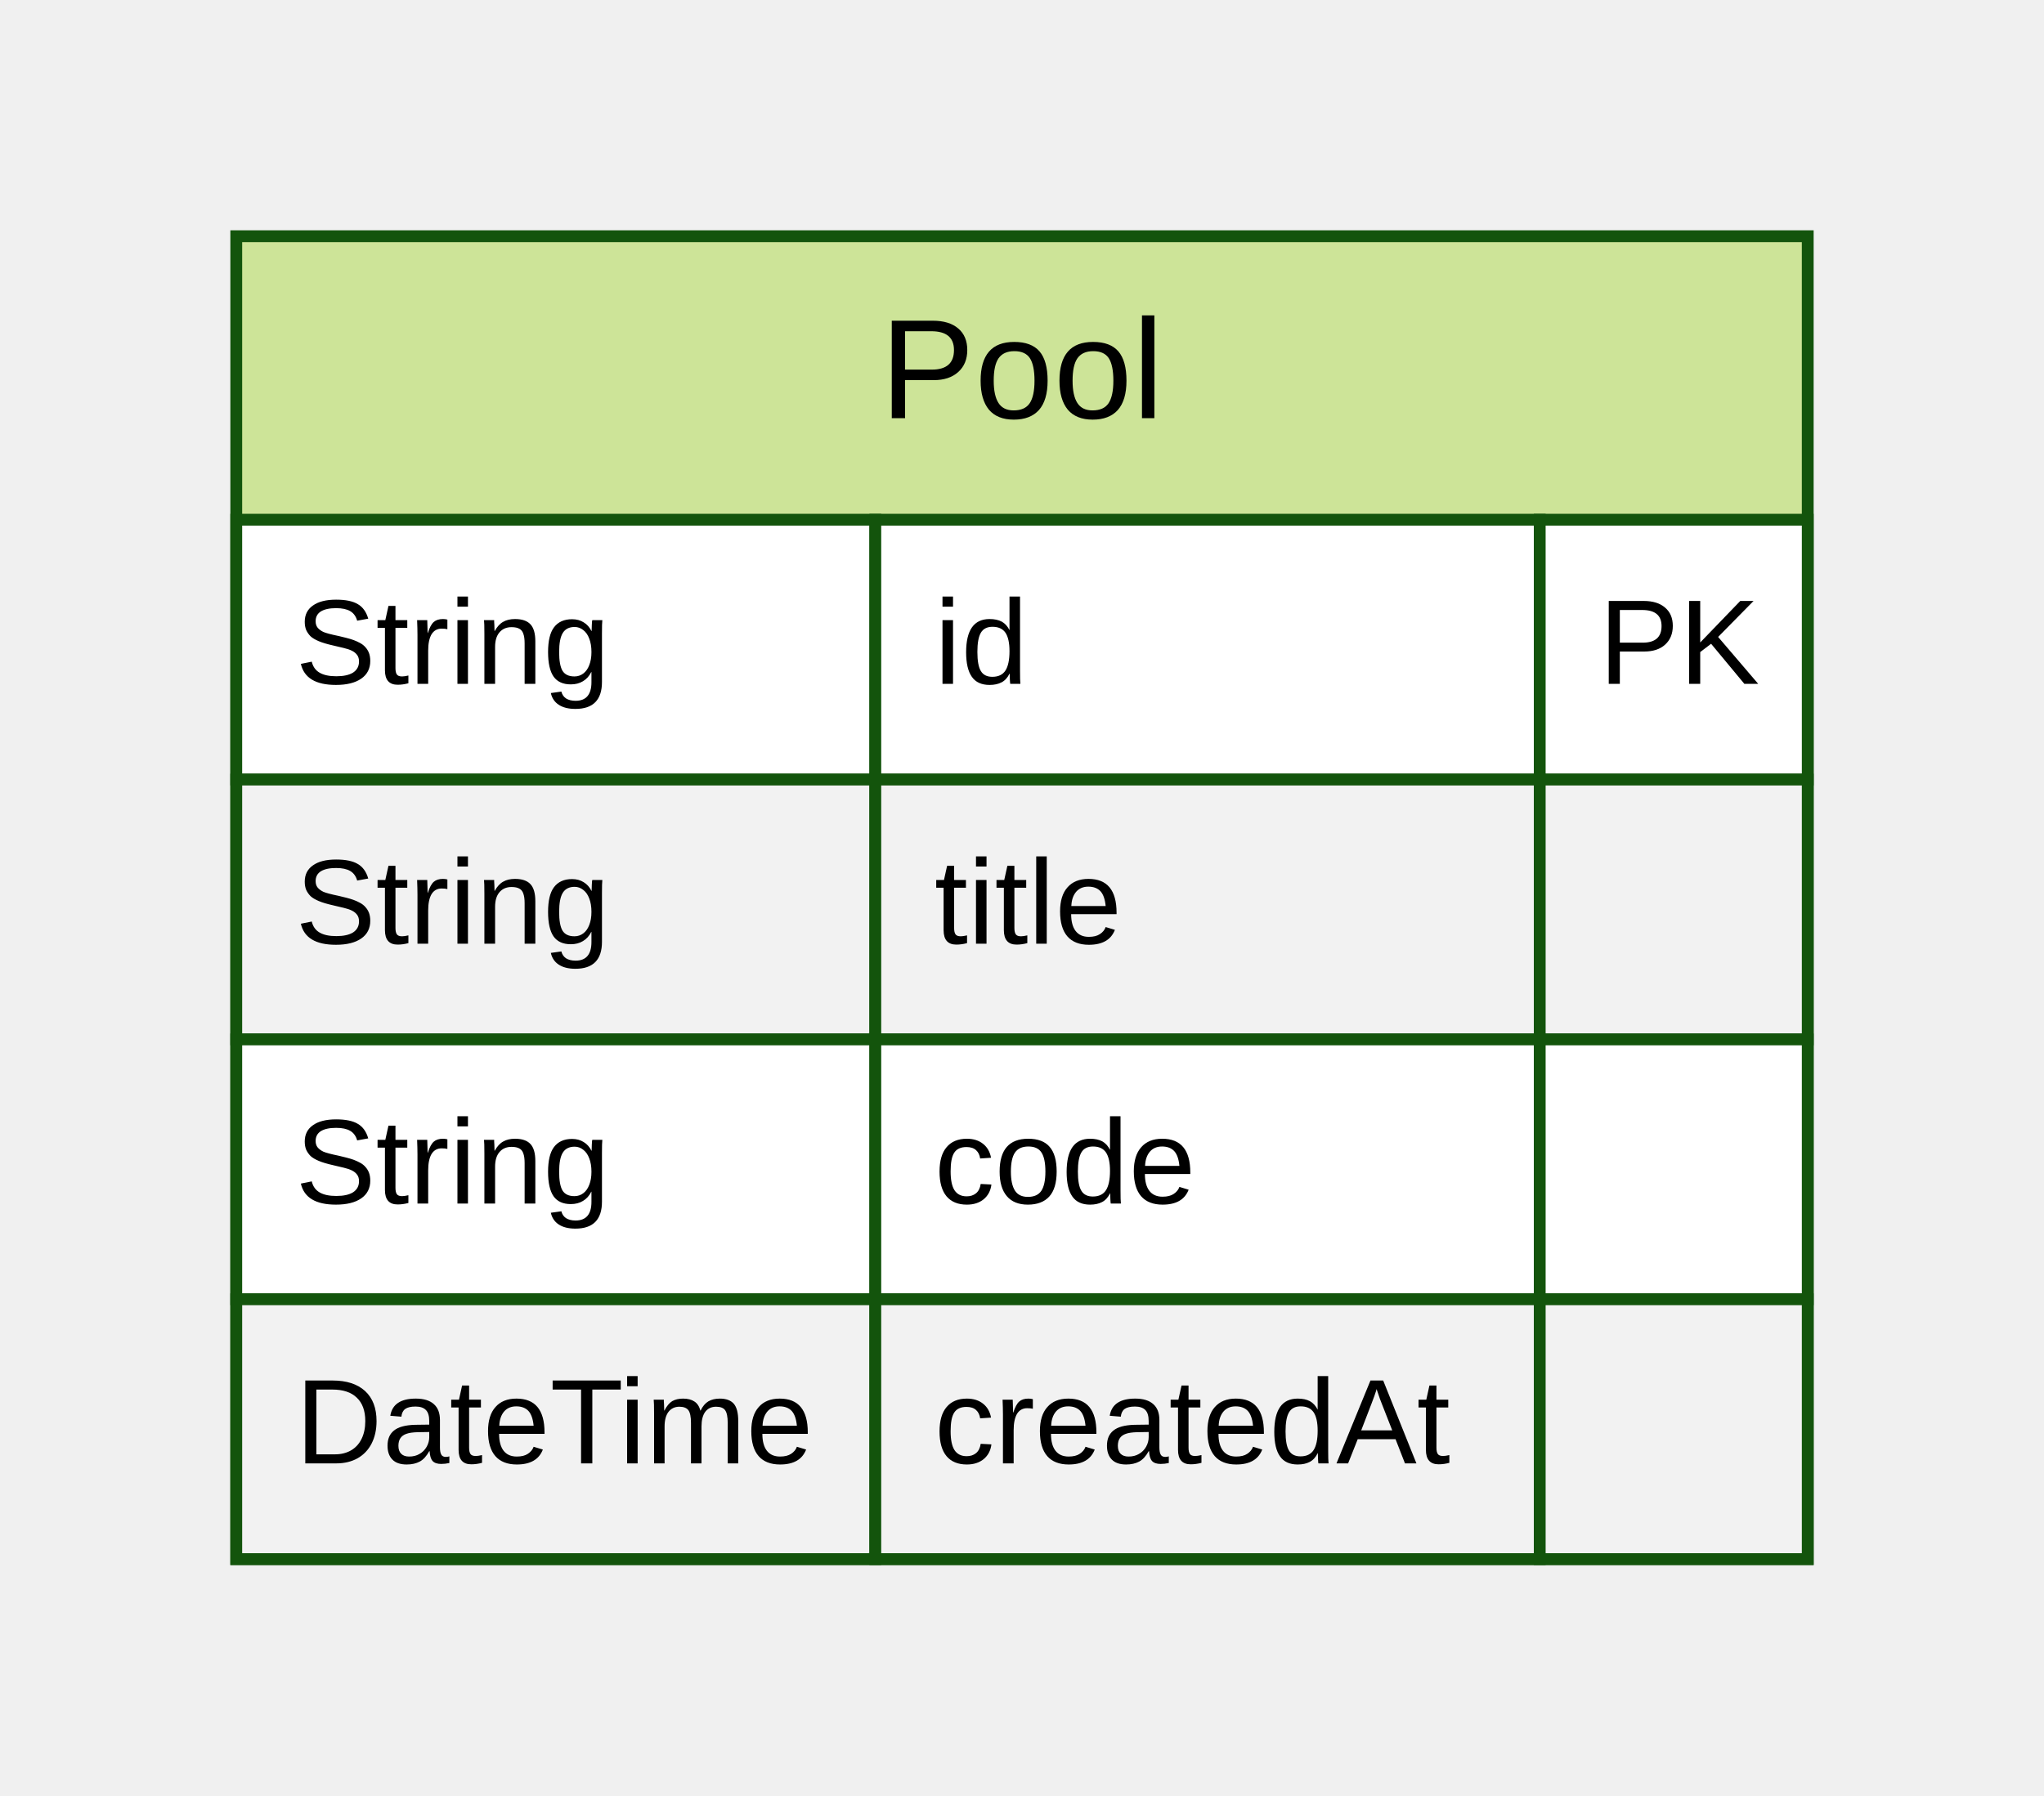
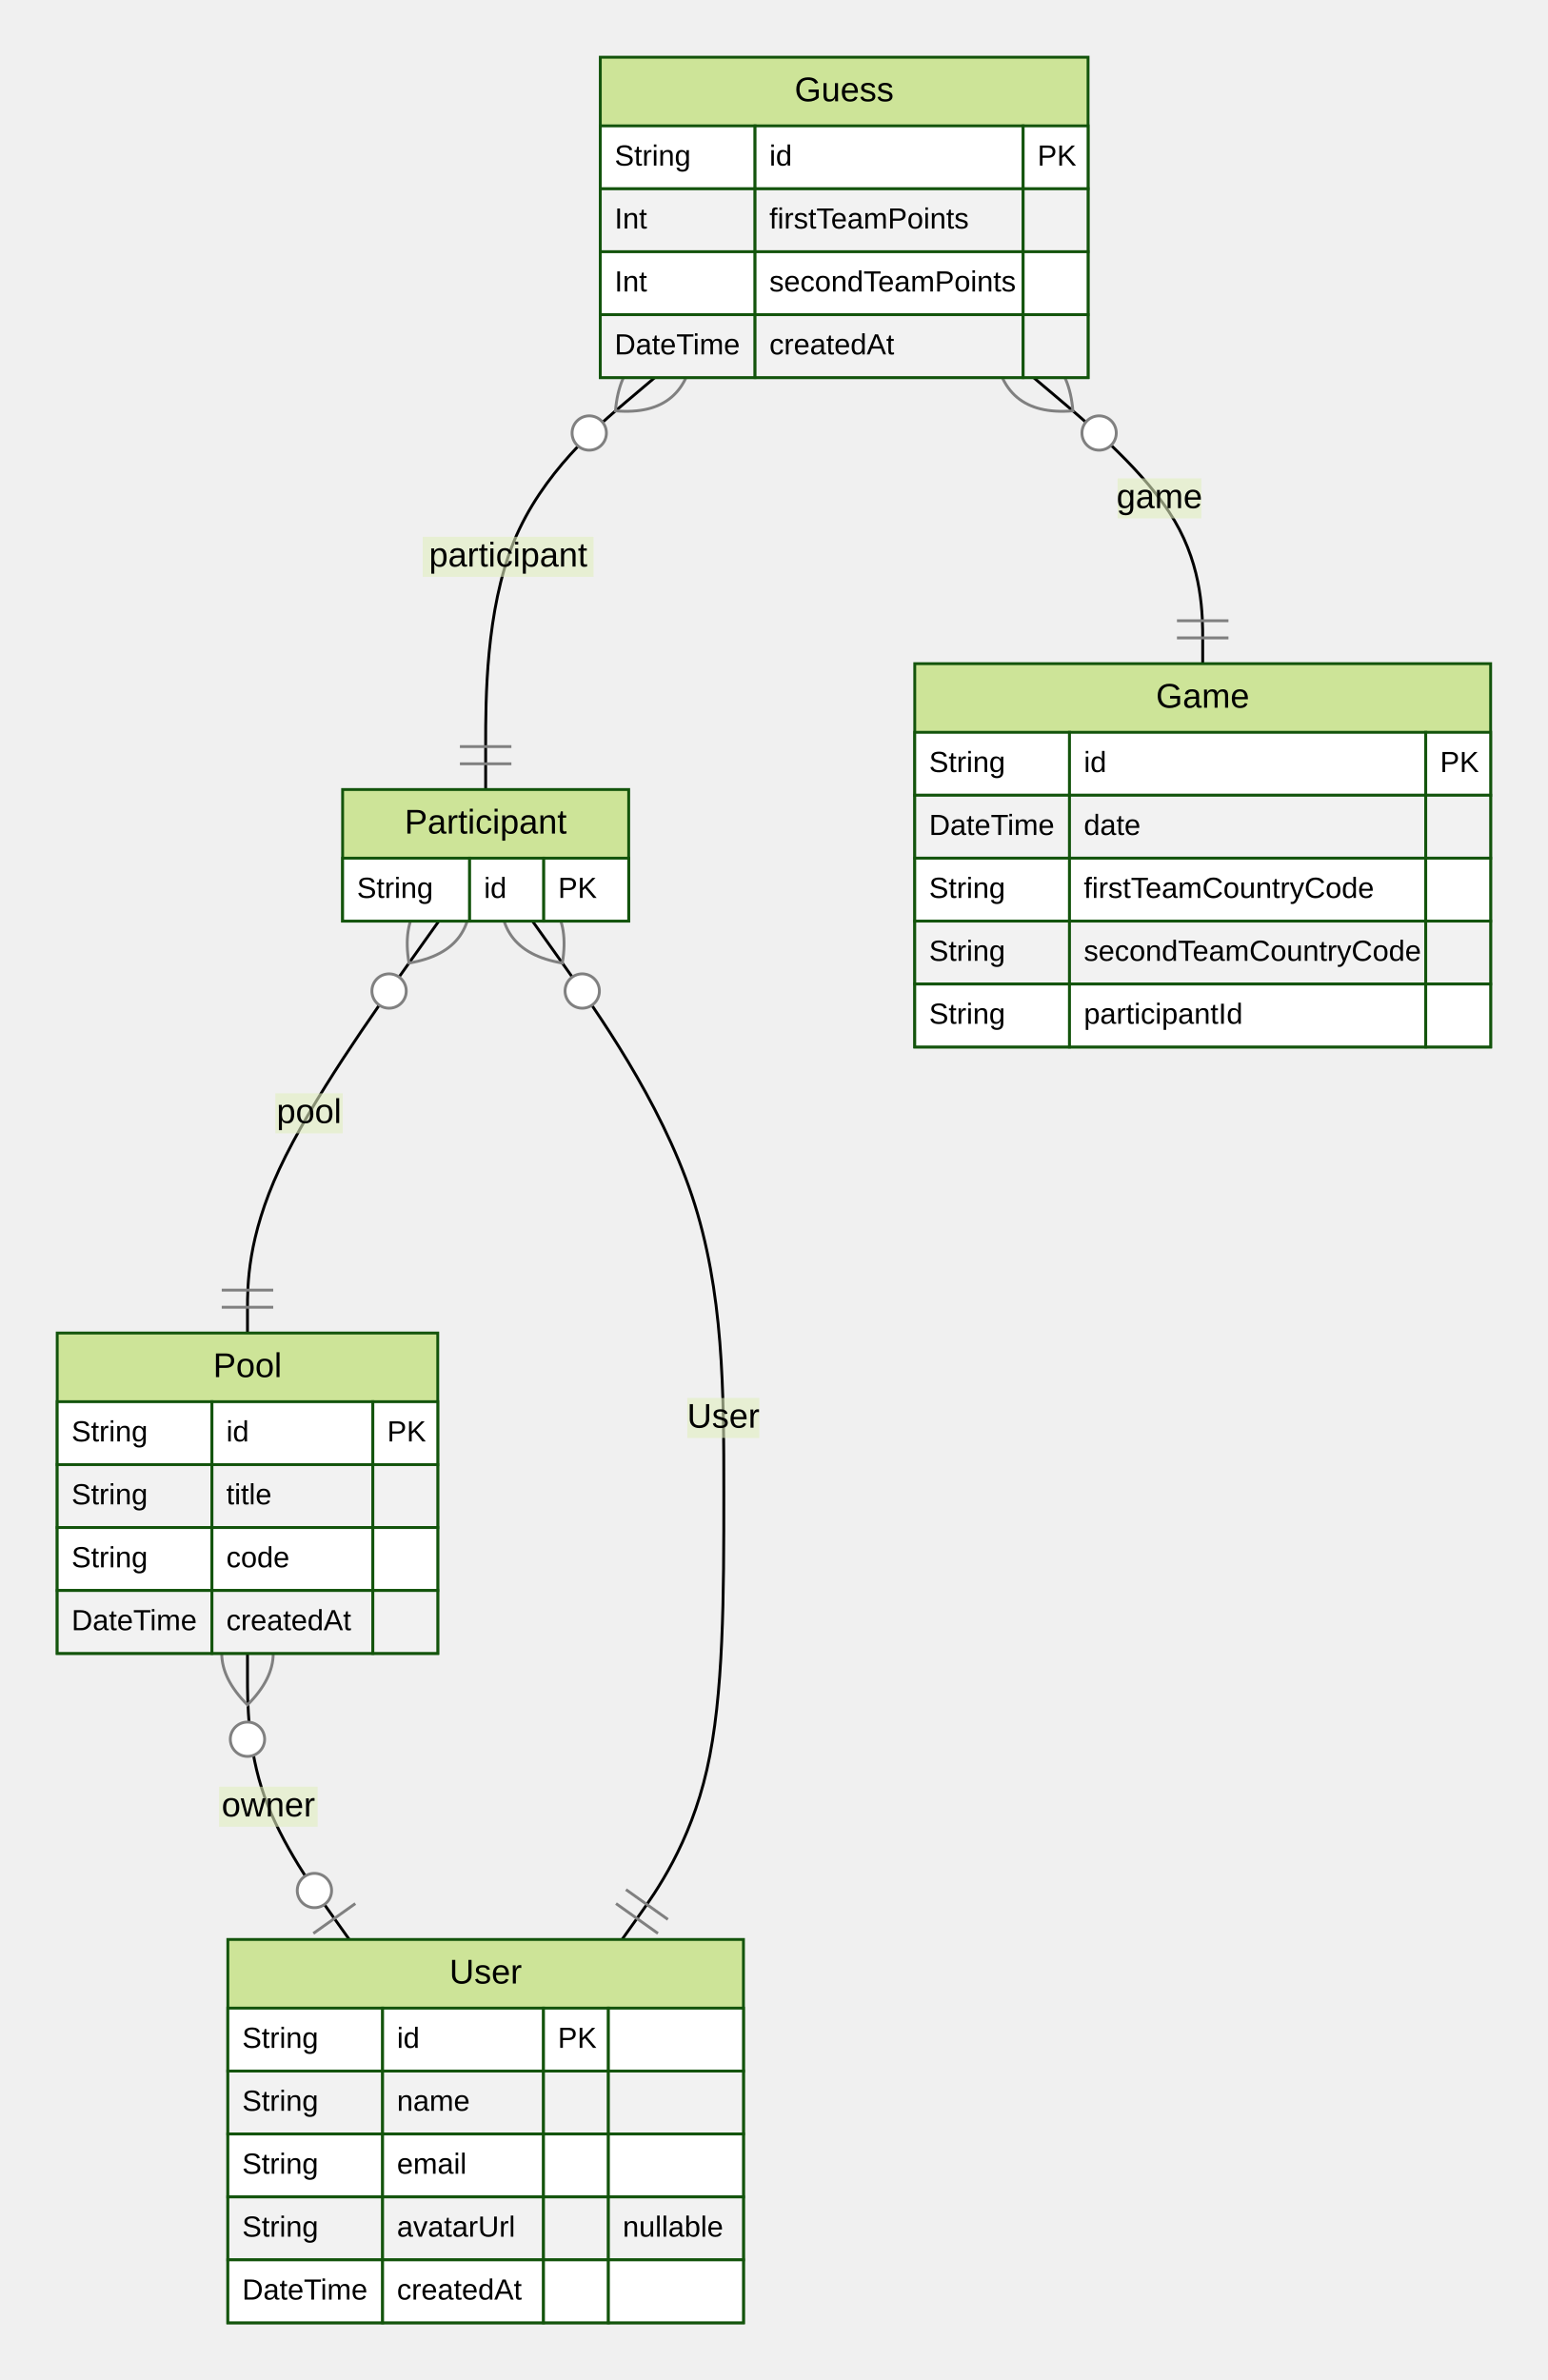
- <svg xmlns="http://www.w3.org/2000/svg" aria-labelledby="chart-title-mermaid-0 chart-desc-mermaid-0" role="img" viewBox="0 0 173.026 152" style="max-width: 173.026px; background-color: white;" width="100%" id="mermaid-0">
+ <svg xmlns="http://www.w3.org/2000/svg" aria-labelledby="chart-title-mermaid-0 chart-desc-mermaid-0" role="img" viewBox="0 0 541.082 832" style="max-width: 541.082px; background-color: white;" width="100%" id="mermaid-0">
  <style>#mermaid-0 {font-family:"trebuchet ms",verdana,arial,sans-serif;font-size:16px;fill:#000000;}#mermaid-0 .error-icon{fill:#552222;}#mermaid-0 .error-text{fill:#552222;stroke:#552222;}#mermaid-0 .edge-thickness-normal{stroke-width:2px;}#mermaid-0 .edge-thickness-thick{stroke-width:3.5px;}#mermaid-0 .edge-pattern-solid{stroke-dasharray:0;}#mermaid-0 .edge-pattern-dashed{stroke-dasharray:3;}#mermaid-0 .edge-pattern-dotted{stroke-dasharray:2;}#mermaid-0 .marker{fill:#000000;stroke:#000000;}#mermaid-0 .marker.cross{stroke:#000000;}#mermaid-0 svg{font-family:"trebuchet ms",verdana,arial,sans-serif;font-size:16px;}#mermaid-0 .entityBox{fill:#cde498;stroke:#13540c;}#mermaid-0 .attributeBoxOdd{fill:#ffffff;stroke:#13540c;}#mermaid-0 .attributeBoxEven{fill:#f2f2f2;stroke:#13540c;}#mermaid-0 .relationshipLabelBox{fill:hsl(78.158, 58.462%, 84.51%);opacity:0.7;background-color:hsl(78.158, 58.462%, 84.51%);}#mermaid-0 .relationshipLabelBox rect{opacity:0.5;}#mermaid-0 .relationshipLine{stroke:#000000;}#mermaid-0 :root{--mermaid-font-family:"trebuchet ms",verdana,arial,sans-serif;}</style>
  <g />
  <defs>
    <marker orient="auto" markerHeight="18" markerWidth="18" refY="9" refX="0" id="ONLY_ONE_START">
      <path d="M9,0 L9,18 M15,0 L15,18" fill="none" stroke="gray" />
    </marker>
  </defs>
  <defs>
    <marker orient="auto" markerHeight="18" markerWidth="18" refY="9" refX="18" id="ONLY_ONE_END">
      <path d="M3,0 L3,18 M9,0 L9,18" fill="none" stroke="gray" />
    </marker>
  </defs>
  <defs>
    <marker orient="auto" markerHeight="18" markerWidth="30" refY="9" refX="0" id="ZERO_OR_ONE_START">
      <circle r="6" cy="9" cx="21" fill="white" stroke="gray" />
      <path d="M9,0 L9,18" fill="none" stroke="gray" />
    </marker>
  </defs>
  <defs>
    <marker orient="auto" markerHeight="18" markerWidth="30" refY="9" refX="30" id="ZERO_OR_ONE_END">
      <circle r="6" cy="9" cx="9" fill="white" stroke="gray" />
      <path d="M21,0 L21,18" fill="none" stroke="gray" />
    </marker>
  </defs>
  <defs>
    <marker orient="auto" markerHeight="36" markerWidth="45" refY="18" refX="18" id="ONE_OR_MORE_START">
      <path d="M0,18 Q 18,0 36,18 Q 18,36 0,18 M42,9 L42,27" fill="none" stroke="gray" />
    </marker>
  </defs>
  <defs>
    <marker orient="auto" markerHeight="36" markerWidth="45" refY="18" refX="27" id="ONE_OR_MORE_END">
      <path d="M3,9 L3,27 M9,18 Q27,0 45,18 Q27,36 9,18" fill="none" stroke="gray" />
    </marker>
  </defs>
  <defs>
    <marker orient="auto" markerHeight="36" markerWidth="57" refY="18" refX="18" id="ZERO_OR_MORE_START">
      <circle r="6" cy="18" cx="48" fill="white" stroke="gray" />
      <path d="M0,18 Q18,0 36,18 Q18,36 0,18" fill="none" stroke="gray" />
    </marker>
  </defs>
  <defs>
    <marker orient="auto" markerHeight="36" markerWidth="57" refY="18" refX="39" id="ZERO_OR_MORE_END">
      <circle r="6" cy="18" cx="9" fill="white" stroke="gray" />
      <path d="M21,18 Q39,0 57,18 Q39,36 21,18" fill="none" stroke="gray" />
    </marker>
  </defs>
-   <g transform="translate(20,20 )" id="Pool">
+   <path marker-start="url(#ZERO_OR_MORE_START)" marker-end="url(#ZERO_OR_ONE_END)" fill="none" stroke="gray" d="M86.513,578L86.513,586.333C86.513,594.667,86.513,611.333,92.443,628C98.373,644.667,110.233,661.333,116.163,669.667L122.093,678" class="er relationshipLine" />
+   <path marker-start="url(#ZERO_OR_MORE_START)" marker-end="url(#ONLY_ONE_END)" fill="none" stroke="gray" d="M186.137,322L197.285,337.667C208.433,353.333,230.73,384.667,241.878,418C253.026,451.333,253.026,486.667,253.026,522C253.026,557.333,253.026,592.667,247.096,618.667C241.167,644.667,229.307,661.333,223.377,669.667L217.447,678" class="er relationshipLine" />
+   <path marker-start="url(#ZERO_OR_MORE_START)" marker-end="url(#ONLY_ONE_END)" fill="none" stroke="gray" d="M153.403,322L142.255,337.667C131.106,353.333,108.81,384.667,97.662,408.667C86.513,432.667,86.513,449.333,86.513,457.667L86.513,466" class="er relationshipLine" />
+   <path marker-start="url(#ZERO_OR_MORE_START)" marker-end="url(#ONLY_ONE_END)" fill="none" stroke="gray" d="M228.887,132L219.034,140.333C209.181,148.667,189.476,165.333,179.623,189.333C169.77,213.333,169.77,244.667,169.77,260.333L169.77,276" class="er relationshipLine" />
+   <path marker-start="url(#ZERO_OR_MORE_START)" marker-end="url(#ONLY_ONE_END)" fill="none" stroke="gray" d="M361.309,132L371.162,140.333C381.015,148.667,400.72,165.333,410.573,182C420.426,198.667,420.426,215.333,420.426,223.667L420.426,232" class="er relationshipLine" />
+   <g transform="translate(20,466 )" id="Pool">
    <rect height="112" width="133.026" y="0" x="0" stroke="gray" fill-opacity="100%" fill="honeydew" class="er entityBox" />
    <text transform="translate(66.51321,12)" style="font-family: &quot;trebuchet ms&quot;, verdana, arial, sans-serif;; font-size: 12px" text-anchor="middle" dominant-baseline="middle" y="0" x="0" id="entity-Pool" class="er entityLabel">Pool</text>
    <rect height="22" width="54.096" y="24" x="0" stroke="gray" fill-opacity="100%" fill="honeydew" class="er attributeBoxOdd" />
    <text transform="translate(5,35)" style="font-family: &quot;trebuchet ms&quot;, verdana, arial, sans-serif;; font-size: 10.2px" text-anchor="left" dominant-baseline="middle" y="0" x="0" id="entity-Pool-attr-1-type" class="er entityLabel">String</text>
    <rect height="22" width="56.243" y="24" x="54.096" stroke="gray" fill-opacity="100%" fill="honeydew" class="er attributeBoxOdd" />
    <text transform="translate(59.09555,35)" style="font-family: &quot;trebuchet ms&quot;, verdana, arial, sans-serif;; font-size: 10.2px" text-anchor="left" dominant-baseline="middle" y="0" x="0" id="entity-Pool-attr-1-name" class="er entityLabel">id</text>
    <rect height="22" width="22.688" y="24" x="110.339" stroke="gray" fill-opacity="100%" fill="honeydew" class="er attributeBoxOdd" />
    <text transform="translate(115.3387,35)" style="font-family: &quot;trebuchet ms&quot;, verdana, arial, sans-serif;; font-size: 10.2px" text-anchor="left" dominant-baseline="middle" y="0" x="0" id="entity-Pool-attr-1-key" class="er entityLabel">PK</text>
    <rect height="22" width="54.096" y="46" x="0" stroke="gray" fill-opacity="100%" fill="honeydew" class="er attributeBoxEven" />
    <text transform="translate(5,57)" style="font-family: &quot;trebuchet ms&quot;, verdana, arial, sans-serif;; font-size: 10.2px" text-anchor="left" dominant-baseline="middle" y="0" x="0" id="entity-Pool-attr-2-type" class="er entityLabel">String</text>
    <rect height="22" width="56.243" y="46" x="54.096" stroke="gray" fill-opacity="100%" fill="honeydew" class="er attributeBoxEven" />
    <text transform="translate(59.09555,57)" style="font-family: &quot;trebuchet ms&quot;, verdana, arial, sans-serif;; font-size: 10.2px" text-anchor="left" dominant-baseline="middle" y="0" x="0" id="entity-Pool-attr-2-name" class="er entityLabel">title</text>
    <rect height="22" width="22.688" y="46" x="110.339" stroke="gray" fill-opacity="100%" fill="honeydew" class="er attributeBoxEven" />
    <text transform="translate(115.3387,57)" style="font-family: &quot;trebuchet ms&quot;, verdana, arial, sans-serif;; font-size: 10.2px" text-anchor="left" dominant-baseline="middle" y="0" x="0" id="entity-Pool-attr-2-key" class="er entityLabel" />
    <rect height="22" width="54.096" y="68" x="0" stroke="gray" fill-opacity="100%" fill="honeydew" class="er attributeBoxOdd" />
    <text transform="translate(5,79)" style="font-family: &quot;trebuchet ms&quot;, verdana, arial, sans-serif;; font-size: 10.2px" text-anchor="left" dominant-baseline="middle" y="0" x="0" id="entity-Pool-attr-3-type" class="er entityLabel">String</text>
    <rect height="22" width="56.243" y="68" x="54.096" stroke="gray" fill-opacity="100%" fill="honeydew" class="er attributeBoxOdd" />
    <text transform="translate(59.09555,79)" style="font-family: &quot;trebuchet ms&quot;, verdana, arial, sans-serif;; font-size: 10.2px" text-anchor="left" dominant-baseline="middle" y="0" x="0" id="entity-Pool-attr-3-name" class="er entityLabel">code</text>
    <rect height="22" width="22.688" y="68" x="110.339" stroke="gray" fill-opacity="100%" fill="honeydew" class="er attributeBoxOdd" />
    <text transform="translate(115.3387,79)" style="font-family: &quot;trebuchet ms&quot;, verdana, arial, sans-serif;; font-size: 10.2px" text-anchor="left" dominant-baseline="middle" y="0" x="0" id="entity-Pool-attr-3-key" class="er entityLabel" />
    <rect height="22" width="54.096" y="90" x="0" stroke="gray" fill-opacity="100%" fill="honeydew" class="er attributeBoxEven" />
    <text transform="translate(5,101)" style="font-family: &quot;trebuchet ms&quot;, verdana, arial, sans-serif;; font-size: 10.2px" text-anchor="left" dominant-baseline="middle" y="0" x="0" id="entity-Pool-attr-4-type" class="er entityLabel">DateTime</text>
    <rect height="22" width="56.243" y="90" x="54.096" stroke="gray" fill-opacity="100%" fill="honeydew" class="er attributeBoxEven" />
    <text transform="translate(59.09555,101)" style="font-family: &quot;trebuchet ms&quot;, verdana, arial, sans-serif;; font-size: 10.2px" text-anchor="left" dominant-baseline="middle" y="0" x="0" id="entity-Pool-attr-4-name" class="er entityLabel">createdAt</text>
    <rect height="22" width="22.688" y="90" x="110.339" stroke="gray" fill-opacity="100%" fill="honeydew" class="er attributeBoxEven" />
    <text transform="translate(115.3387,101)" style="font-family: &quot;trebuchet ms&quot;, verdana, arial, sans-serif;; font-size: 10.2px" text-anchor="left" dominant-baseline="middle" y="0" x="0" id="entity-Pool-attr-4-key" class="er entityLabel" />
  </g>
+   <g transform="translate(119.7698,276 )" id="Participant">
+     <rect height="46" width="100" y="0" x="0" stroke="gray" fill-opacity="100%" fill="honeydew" class="er entityBox" />
+     <text transform="translate(50,12)" style="font-family: &quot;trebuchet ms&quot;, verdana, arial, sans-serif;; font-size: 12px" text-anchor="middle" dominant-baseline="middle" y="0" x="0" id="entity-Participant" class="er entityLabel">Participant</text>
+     <rect height="22" width="44.399" y="24" x="0" stroke="gray" fill-opacity="100%" fill="honeydew" class="er attributeBoxOdd" />
+     <text transform="translate(5,35)" style="font-family: &quot;trebuchet ms&quot;, verdana, arial, sans-serif;; font-size: 10.2px" text-anchor="left" dominant-baseline="middle" y="0" x="0" id="entity-Participant-attr-1-type" class="er entityLabel">String</text>
+     <rect height="22" width="25.911" y="24" x="44.399" stroke="gray" fill-opacity="100%" fill="honeydew" class="er attributeBoxOdd" />
+     <text transform="translate(49.39862,35)" style="font-family: &quot;trebuchet ms&quot;, verdana, arial, sans-serif;; font-size: 10.2px" text-anchor="left" dominant-baseline="middle" y="0" x="0" id="entity-Participant-attr-1-name" class="er entityLabel">id</text>
+     <rect height="22" width="29.69" y="24" x="70.31" stroke="gray" fill-opacity="100%" fill="honeydew" class="er attributeBoxOdd" />
+     <text transform="translate(75.30976,35)" style="font-family: &quot;trebuchet ms&quot;, verdana, arial, sans-serif;; font-size: 10.2px" text-anchor="left" dominant-baseline="middle" y="0" x="0" id="entity-Participant-attr-1-key" class="er entityLabel">PK</text>
+   </g>
+   <g transform="translate(79.65034,678 )" id="User">
+     <rect height="134" width="180.239" y="0" x="0" stroke="gray" fill-opacity="100%" fill="honeydew" class="er entityBox" />
+     <text transform="translate(90.11948,12)" style="font-family: &quot;trebuchet ms&quot;, verdana, arial, sans-serif;; font-size: 12px" text-anchor="middle" dominant-baseline="middle" y="0" x="0" id="entity-User" class="er entityLabel">User</text>
+     <rect height="22" width="54.096" y="24" x="0" stroke="gray" fill-opacity="100%" fill="honeydew" class="er attributeBoxOdd" />
+     <text transform="translate(5,35)" style="font-family: &quot;trebuchet ms&quot;, verdana, arial, sans-serif;; font-size: 10.2px" text-anchor="left" dominant-baseline="middle" y="0" x="0" id="entity-User-attr-1-type" class="er entityLabel">String</text>
+     <rect height="22" width="56.243" y="24" x="54.096" stroke="gray" fill-opacity="100%" fill="honeydew" class="er attributeBoxOdd" />
+     <text transform="translate(59.09555,35)" style="font-family: &quot;trebuchet ms&quot;, verdana, arial, sans-serif;; font-size: 10.2px" text-anchor="left" dominant-baseline="middle" y="0" x="0" id="entity-User-attr-1-name" class="er entityLabel">id</text>
+     <rect height="22" width="22.688" y="24" x="110.339" stroke="gray" fill-opacity="100%" fill="honeydew" class="er attributeBoxOdd" />
+     <text transform="translate(115.3387,35)" style="font-family: &quot;trebuchet ms&quot;, verdana, arial, sans-serif;; font-size: 10.2px" text-anchor="left" dominant-baseline="middle" y="0" x="0" id="entity-User-attr-1-key" class="er entityLabel">PK</text>
+     <rect height="22" width="47.213" y="24" x="133.026" stroke="gray" fill-opacity="100%" fill="honeydew" class="er attributeBoxOdd" />
+     <text transform="translate(138.0264,35)" style="font-family: &quot;trebuchet ms&quot;, verdana, arial, sans-serif;; font-size: 10.2px" text-anchor="left" dominant-baseline="middle" y="0" x="0" id="entity-User-attr-1-comment" class="er entityLabel" />
+     <rect height="22" width="54.096" y="46" x="0" stroke="gray" fill-opacity="100%" fill="honeydew" class="er attributeBoxEven" />
+     <text transform="translate(5,57)" style="font-family: &quot;trebuchet ms&quot;, verdana, arial, sans-serif;; font-size: 10.2px" text-anchor="left" dominant-baseline="middle" y="0" x="0" id="entity-User-attr-2-type" class="er entityLabel">String</text>
+     <rect height="22" width="56.243" y="46" x="54.096" stroke="gray" fill-opacity="100%" fill="honeydew" class="er attributeBoxEven" />
+     <text transform="translate(59.09555,57)" style="font-family: &quot;trebuchet ms&quot;, verdana, arial, sans-serif;; font-size: 10.2px" text-anchor="left" dominant-baseline="middle" y="0" x="0" id="entity-User-attr-2-name" class="er entityLabel">name</text>
+     <rect height="22" width="22.688" y="46" x="110.339" stroke="gray" fill-opacity="100%" fill="honeydew" class="er attributeBoxEven" />
+     <text transform="translate(115.3387,57)" style="font-family: &quot;trebuchet ms&quot;, verdana, arial, sans-serif;; font-size: 10.2px" text-anchor="left" dominant-baseline="middle" y="0" x="0" id="entity-User-attr-2-key" class="er entityLabel" />
+     <rect height="22" width="47.213" y="46" x="133.026" stroke="gray" fill-opacity="100%" fill="honeydew" class="er attributeBoxEven" />
+     <text transform="translate(138.0264,57)" style="font-family: &quot;trebuchet ms&quot;, verdana, arial, sans-serif;; font-size: 10.2px" text-anchor="left" dominant-baseline="middle" y="0" x="0" id="entity-User-attr-2-comment" class="er entityLabel" />
+     <rect height="22" width="54.096" y="68" x="0" stroke="gray" fill-opacity="100%" fill="honeydew" class="er attributeBoxOdd" />
+     <text transform="translate(5,79)" style="font-family: &quot;trebuchet ms&quot;, verdana, arial, sans-serif;; font-size: 10.2px" text-anchor="left" dominant-baseline="middle" y="0" x="0" id="entity-User-attr-3-type" class="er entityLabel">String</text>
+     <rect height="22" width="56.243" y="68" x="54.096" stroke="gray" fill-opacity="100%" fill="honeydew" class="er attributeBoxOdd" />
+     <text transform="translate(59.09555,79)" style="font-family: &quot;trebuchet ms&quot;, verdana, arial, sans-serif;; font-size: 10.2px" text-anchor="left" dominant-baseline="middle" y="0" x="0" id="entity-User-attr-3-name" class="er entityLabel">email</text>
+     <rect height="22" width="22.688" y="68" x="110.339" stroke="gray" fill-opacity="100%" fill="honeydew" class="er attributeBoxOdd" />
+     <text transform="translate(115.3387,79)" style="font-family: &quot;trebuchet ms&quot;, verdana, arial, sans-serif;; font-size: 10.2px" text-anchor="left" dominant-baseline="middle" y="0" x="0" id="entity-User-attr-3-key" class="er entityLabel" />
+     <rect height="22" width="47.213" y="68" x="133.026" stroke="gray" fill-opacity="100%" fill="honeydew" class="er attributeBoxOdd" />
+     <text transform="translate(138.0264,79)" style="font-family: &quot;trebuchet ms&quot;, verdana, arial, sans-serif;; font-size: 10.2px" text-anchor="left" dominant-baseline="middle" y="0" x="0" id="entity-User-attr-3-comment" class="er entityLabel" />
+     <rect height="22" width="54.096" y="90" x="0" stroke="gray" fill-opacity="100%" fill="honeydew" class="er attributeBoxEven" />
+     <text transform="translate(5,101)" style="font-family: &quot;trebuchet ms&quot;, verdana, arial, sans-serif;; font-size: 10.2px" text-anchor="left" dominant-baseline="middle" y="0" x="0" id="entity-User-attr-4-type" class="er entityLabel">String</text>
+     <rect height="22" width="56.243" y="90" x="54.096" stroke="gray" fill-opacity="100%" fill="honeydew" class="er attributeBoxEven" />
+     <text transform="translate(59.09555,101)" style="font-family: &quot;trebuchet ms&quot;, verdana, arial, sans-serif;; font-size: 10.2px" text-anchor="left" dominant-baseline="middle" y="0" x="0" id="entity-User-attr-4-name" class="er entityLabel">avatarUrl</text>
+     <rect height="22" width="22.688" y="90" x="110.339" stroke="gray" fill-opacity="100%" fill="honeydew" class="er attributeBoxEven" />
+     <text transform="translate(115.3387,101)" style="font-family: &quot;trebuchet ms&quot;, verdana, arial, sans-serif;; font-size: 10.2px" text-anchor="left" dominant-baseline="middle" y="0" x="0" id="entity-User-attr-4-key" class="er entityLabel" />
+     <rect height="22" width="47.213" y="90" x="133.026" stroke="gray" fill-opacity="100%" fill="honeydew" class="er attributeBoxEven" />
+     <text transform="translate(138.0264,101)" style="font-family: &quot;trebuchet ms&quot;, verdana, arial, sans-serif;; font-size: 10.2px" text-anchor="left" dominant-baseline="middle" y="0" x="0" id="entity-User-attr-4-comment" class="er entityLabel">nullable</text>
+     <rect height="22" width="54.096" y="112" x="0" stroke="gray" fill-opacity="100%" fill="honeydew" class="er attributeBoxOdd" />
+     <text transform="translate(5,123)" style="font-family: &quot;trebuchet ms&quot;, verdana, arial, sans-serif;; font-size: 10.2px" text-anchor="left" dominant-baseline="middle" y="0" x="0" id="entity-User-attr-5-type" class="er entityLabel">DateTime</text>
+     <rect height="22" width="56.243" y="112" x="54.096" stroke="gray" fill-opacity="100%" fill="honeydew" class="er attributeBoxOdd" />
+     <text transform="translate(59.09555,123)" style="font-family: &quot;trebuchet ms&quot;, verdana, arial, sans-serif;; font-size: 10.2px" text-anchor="left" dominant-baseline="middle" y="0" x="0" id="entity-User-attr-5-name" class="er entityLabel">createdAt</text>
+     <rect height="22" width="22.688" y="112" x="110.339" stroke="gray" fill-opacity="100%" fill="honeydew" class="er attributeBoxOdd" />
+     <text transform="translate(115.3387,123)" style="font-family: &quot;trebuchet ms&quot;, verdana, arial, sans-serif;; font-size: 10.2px" text-anchor="left" dominant-baseline="middle" y="0" x="0" id="entity-User-attr-5-key" class="er entityLabel" />
+     <rect height="22" width="47.213" y="112" x="133.026" stroke="gray" fill-opacity="100%" fill="honeydew" class="er attributeBoxOdd" />
+     <text transform="translate(138.0264,123)" style="font-family: &quot;trebuchet ms&quot;, verdana, arial, sans-serif;; font-size: 10.2px" text-anchor="left" dominant-baseline="middle" y="0" x="0" id="entity-User-attr-5-comment" class="er entityLabel" />
+   </g>
+   <g transform="translate(319.7698,232 )" id="Game">
+     <rect height="134" width="201.312" y="0" x="0" stroke="gray" fill-opacity="100%" fill="honeydew" class="er entityBox" />
+     <text transform="translate(100.6562,12)" style="font-family: &quot;trebuchet ms&quot;, verdana, arial, sans-serif;; font-size: 12px" text-anchor="middle" dominant-baseline="middle" y="0" x="0" id="entity-Game" class="er entityLabel">Game</text>
+     <rect height="22" width="54.096" y="24" x="0" stroke="gray" fill-opacity="100%" fill="honeydew" class="er attributeBoxOdd" />
+     <text transform="translate(5,35)" style="font-family: &quot;trebuchet ms&quot;, verdana, arial, sans-serif;; font-size: 10.2px" text-anchor="left" dominant-baseline="middle" y="0" x="0" id="entity-Game-attr-1-type" class="er entityLabel">String</text>
+     <rect height="22" width="124.529" y="24" x="54.096" stroke="gray" fill-opacity="100%" fill="honeydew" class="er attributeBoxOdd" />
+     <text transform="translate(59.09555,35)" style="font-family: &quot;trebuchet ms&quot;, verdana, arial, sans-serif;; font-size: 10.2px" text-anchor="left" dominant-baseline="middle" y="0" x="0" id="entity-Game-attr-1-name" class="er entityLabel">id</text>
+     <rect height="22" width="22.688" y="24" x="178.625" stroke="gray" fill-opacity="100%" fill="honeydew" class="er attributeBoxOdd" />
+     <text transform="translate(183.6248,35)" style="font-family: &quot;trebuchet ms&quot;, verdana, arial, sans-serif;; font-size: 10.2px" text-anchor="left" dominant-baseline="middle" y="0" x="0" id="entity-Game-attr-1-key" class="er entityLabel">PK</text>
+     <rect height="22" width="54.096" y="46" x="0" stroke="gray" fill-opacity="100%" fill="honeydew" class="er attributeBoxEven" />
+     <text transform="translate(5,57)" style="font-family: &quot;trebuchet ms&quot;, verdana, arial, sans-serif;; font-size: 10.2px" text-anchor="left" dominant-baseline="middle" y="0" x="0" id="entity-Game-attr-2-type" class="er entityLabel">DateTime</text>
+     <rect height="22" width="124.529" y="46" x="54.096" stroke="gray" fill-opacity="100%" fill="honeydew" class="er attributeBoxEven" />
+     <text transform="translate(59.09555,57)" style="font-family: &quot;trebuchet ms&quot;, verdana, arial, sans-serif;; font-size: 10.2px" text-anchor="left" dominant-baseline="middle" y="0" x="0" id="entity-Game-attr-2-name" class="er entityLabel">date</text>
+     <rect height="22" width="22.688" y="46" x="178.625" stroke="gray" fill-opacity="100%" fill="honeydew" class="er attributeBoxEven" />
+     <text transform="translate(183.6248,57)" style="font-family: &quot;trebuchet ms&quot;, verdana, arial, sans-serif;; font-size: 10.2px" text-anchor="left" dominant-baseline="middle" y="0" x="0" id="entity-Game-attr-2-key" class="er entityLabel" />
+     <rect height="22" width="54.096" y="68" x="0" stroke="gray" fill-opacity="100%" fill="honeydew" class="er attributeBoxOdd" />
+     <text transform="translate(5,79)" style="font-family: &quot;trebuchet ms&quot;, verdana, arial, sans-serif;; font-size: 10.2px" text-anchor="left" dominant-baseline="middle" y="0" x="0" id="entity-Game-attr-3-type" class="er entityLabel">String</text>
+     <rect height="22" width="124.529" y="68" x="54.096" stroke="gray" fill-opacity="100%" fill="honeydew" class="er attributeBoxOdd" />
+     <text transform="translate(59.09555,79)" style="font-family: &quot;trebuchet ms&quot;, verdana, arial, sans-serif;; font-size: 10.2px" text-anchor="left" dominant-baseline="middle" y="0" x="0" id="entity-Game-attr-3-name" class="er entityLabel">firstTeamCountryCode</text>
+     <rect height="22" width="22.688" y="68" x="178.625" stroke="gray" fill-opacity="100%" fill="honeydew" class="er attributeBoxOdd" />
+     <text transform="translate(183.6248,79)" style="font-family: &quot;trebuchet ms&quot;, verdana, arial, sans-serif;; font-size: 10.2px" text-anchor="left" dominant-baseline="middle" y="0" x="0" id="entity-Game-attr-3-key" class="er entityLabel" />
+     <rect height="22" width="54.096" y="90" x="0" stroke="gray" fill-opacity="100%" fill="honeydew" class="er attributeBoxEven" />
+     <text transform="translate(5,101)" style="font-family: &quot;trebuchet ms&quot;, verdana, arial, sans-serif;; font-size: 10.2px" text-anchor="left" dominant-baseline="middle" y="0" x="0" id="entity-Game-attr-4-type" class="er entityLabel">String</text>
+     <rect height="22" width="124.529" y="90" x="54.096" stroke="gray" fill-opacity="100%" fill="honeydew" class="er attributeBoxEven" />
+     <text transform="translate(59.09555,101)" style="font-family: &quot;trebuchet ms&quot;, verdana, arial, sans-serif;; font-size: 10.2px" text-anchor="left" dominant-baseline="middle" y="0" x="0" id="entity-Game-attr-4-name" class="er entityLabel">secondTeamCountryCode</text>
+     <rect height="22" width="22.688" y="90" x="178.625" stroke="gray" fill-opacity="100%" fill="honeydew" class="er attributeBoxEven" />
+     <text transform="translate(183.6248,101)" style="font-family: &quot;trebuchet ms&quot;, verdana, arial, sans-serif;; font-size: 10.2px" text-anchor="left" dominant-baseline="middle" y="0" x="0" id="entity-Game-attr-4-key" class="er entityLabel" />
+     <rect height="22" width="54.096" y="112" x="0" stroke="gray" fill-opacity="100%" fill="honeydew" class="er attributeBoxOdd" />
+     <text transform="translate(5,123)" style="font-family: &quot;trebuchet ms&quot;, verdana, arial, sans-serif;; font-size: 10.2px" text-anchor="left" dominant-baseline="middle" y="0" x="0" id="entity-Game-attr-5-type" class="er entityLabel">String</text>
+     <rect height="22" width="124.529" y="112" x="54.096" stroke="gray" fill-opacity="100%" fill="honeydew" class="er attributeBoxOdd" />
+     <text transform="translate(59.09555,123)" style="font-family: &quot;trebuchet ms&quot;, verdana, arial, sans-serif;; font-size: 10.2px" text-anchor="left" dominant-baseline="middle" y="0" x="0" id="entity-Game-attr-5-name" class="er entityLabel">participantId</text>
+     <rect height="22" width="22.688" y="112" x="178.625" stroke="gray" fill-opacity="100%" fill="honeydew" class="er attributeBoxOdd" />
+     <text transform="translate(183.6248,123)" style="font-family: &quot;trebuchet ms&quot;, verdana, arial, sans-serif;; font-size: 10.2px" text-anchor="left" dominant-baseline="middle" y="0" x="0" id="entity-Game-attr-5-key" class="er entityLabel" />
+   </g>
+   <g transform="translate(209.8457,20 )" id="Guess">
+     <rect height="112" width="170.504" y="0" x="0" stroke="gray" fill-opacity="100%" fill="honeydew" class="er entityBox" />
+     <text transform="translate(85.2522,12)" style="font-family: &quot;trebuchet ms&quot;, verdana, arial, sans-serif;; font-size: 12px" text-anchor="middle" dominant-baseline="middle" y="0" x="0" id="entity-Guess" class="er entityLabel">Guess</text>
+     <rect height="22" width="54.096" y="24" x="0" stroke="gray" fill-opacity="100%" fill="honeydew" class="er attributeBoxOdd" />
+     <text transform="translate(5,35)" style="font-family: &quot;trebuchet ms&quot;, verdana, arial, sans-serif;; font-size: 10.2px" text-anchor="left" dominant-baseline="middle" y="0" x="0" id="entity-Guess-attr-1-type" class="er entityLabel">String</text>
+     <rect height="22" width="93.721" y="24" x="54.096" stroke="gray" fill-opacity="100%" fill="honeydew" class="er attributeBoxOdd" />
+     <text transform="translate(59.09555,35)" style="font-family: &quot;trebuchet ms&quot;, verdana, arial, sans-serif;; font-size: 10.2px" text-anchor="left" dominant-baseline="middle" y="0" x="0" id="entity-Guess-attr-1-name" class="er entityLabel">id</text>
+     <rect height="22" width="22.688" y="24" x="147.817" stroke="gray" fill-opacity="100%" fill="honeydew" class="er attributeBoxOdd" />
+     <text transform="translate(152.8167,35)" style="font-family: &quot;trebuchet ms&quot;, verdana, arial, sans-serif;; font-size: 10.2px" text-anchor="left" dominant-baseline="middle" y="0" x="0" id="entity-Guess-attr-1-key" class="er entityLabel">PK</text>
+     <rect height="22" width="54.096" y="46" x="0" stroke="gray" fill-opacity="100%" fill="honeydew" class="er attributeBoxEven" />
+     <text transform="translate(5,57)" style="font-family: &quot;trebuchet ms&quot;, verdana, arial, sans-serif;; font-size: 10.2px" text-anchor="left" dominant-baseline="middle" y="0" x="0" id="entity-Guess-attr-2-type" class="er entityLabel">Int</text>
+     <rect height="22" width="93.721" y="46" x="54.096" stroke="gray" fill-opacity="100%" fill="honeydew" class="er attributeBoxEven" />
+     <text transform="translate(59.09555,57)" style="font-family: &quot;trebuchet ms&quot;, verdana, arial, sans-serif;; font-size: 10.2px" text-anchor="left" dominant-baseline="middle" y="0" x="0" id="entity-Guess-attr-2-name" class="er entityLabel">firstTeamPoints</text>
+     <rect height="22" width="22.688" y="46" x="147.817" stroke="gray" fill-opacity="100%" fill="honeydew" class="er attributeBoxEven" />
+     <text transform="translate(152.8167,57)" style="font-family: &quot;trebuchet ms&quot;, verdana, arial, sans-serif;; font-size: 10.2px" text-anchor="left" dominant-baseline="middle" y="0" x="0" id="entity-Guess-attr-2-key" class="er entityLabel" />
+     <rect height="22" width="54.096" y="68" x="0" stroke="gray" fill-opacity="100%" fill="honeydew" class="er attributeBoxOdd" />
+     <text transform="translate(5,79)" style="font-family: &quot;trebuchet ms&quot;, verdana, arial, sans-serif;; font-size: 10.2px" text-anchor="left" dominant-baseline="middle" y="0" x="0" id="entity-Guess-attr-3-type" class="er entityLabel">Int</text>
+     <rect height="22" width="93.721" y="68" x="54.096" stroke="gray" fill-opacity="100%" fill="honeydew" class="er attributeBoxOdd" />
+     <text transform="translate(59.09555,79)" style="font-family: &quot;trebuchet ms&quot;, verdana, arial, sans-serif;; font-size: 10.2px" text-anchor="left" dominant-baseline="middle" y="0" x="0" id="entity-Guess-attr-3-name" class="er entityLabel">secondTeamPoints</text>
+     <rect height="22" width="22.688" y="68" x="147.817" stroke="gray" fill-opacity="100%" fill="honeydew" class="er attributeBoxOdd" />
+     <text transform="translate(152.8167,79)" style="font-family: &quot;trebuchet ms&quot;, verdana, arial, sans-serif;; font-size: 10.2px" text-anchor="left" dominant-baseline="middle" y="0" x="0" id="entity-Guess-attr-3-key" class="er entityLabel" />
+     <rect height="22" width="54.096" y="90" x="0" stroke="gray" fill-opacity="100%" fill="honeydew" class="er attributeBoxEven" />
+     <text transform="translate(5,101)" style="font-family: &quot;trebuchet ms&quot;, verdana, arial, sans-serif;; font-size: 10.2px" text-anchor="left" dominant-baseline="middle" y="0" x="0" id="entity-Guess-attr-4-type" class="er entityLabel">DateTime</text>
+     <rect height="22" width="93.721" y="90" x="54.096" stroke="gray" fill-opacity="100%" fill="honeydew" class="er attributeBoxEven" />
+     <text transform="translate(59.09555,101)" style="font-family: &quot;trebuchet ms&quot;, verdana, arial, sans-serif;; font-size: 10.2px" text-anchor="left" dominant-baseline="middle" y="0" x="0" id="entity-Guess-attr-4-name" class="er entityLabel">createdAt</text>
+     <rect height="22" width="22.688" y="90" x="147.817" stroke="gray" fill-opacity="100%" fill="honeydew" class="er attributeBoxEven" />
+     <text transform="translate(152.8167,101)" style="font-family: &quot;trebuchet ms&quot;, verdana, arial, sans-serif;; font-size: 10.2px" text-anchor="left" dominant-baseline="middle" y="0" x="0" id="entity-Guess-attr-4-key" class="er entityLabel" />
+   </g>
+   <rect fill-opacity="85%" fill="white" height="14" width="34.471" y="624.592" x="76.574" class="er relationshipLabelBox" />
+   <text style="font-family: &quot;trebuchet ms&quot;, verdana, arial, sans-serif;; font-size: 12px" dominant-baseline="middle" text-anchor="middle" y="631.592" x="93.81" id="rel1" class="er relationshipLabel">owner</text>
+   <rect fill-opacity="85%" fill="white" height="14" width="25.184" y="488.692" x="240.263" class="er relationshipLabelBox" />
+   <text style="font-family: &quot;trebuchet ms&quot;, verdana, arial, sans-serif;; font-size: 12px" dominant-baseline="middle" text-anchor="middle" y="495.692" x="252.855" id="rel2" class="er relationshipLabel">User</text>
+   <rect fill-opacity="85%" fill="white" height="14" width="23.564" y="382.194" x="96.251" class="er relationshipLabelBox" />
+   <text style="font-family: &quot;trebuchet ms&quot;, verdana, arial, sans-serif;; font-size: 12px" dominant-baseline="middle" text-anchor="middle" y="389.194" x="108.033" id="rel3" class="er relationshipLabel">pool</text>
+   <rect fill-opacity="85%" fill="white" height="14" width="59.744" y="187.655" x="147.761" class="er relationshipLabelBox" />
+   <text style="font-family: &quot;trebuchet ms&quot;, verdana, arial, sans-serif;; font-size: 12px" dominant-baseline="middle" text-anchor="middle" y="194.655" x="177.633" id="rel4" class="er relationshipLabel">participant</text>
+   <rect fill-opacity="85%" fill="white" height="14" width="29.289" y="167.222" x="390.665" class="er relationshipLabelBox" />
+   <text style="font-family: &quot;trebuchet ms&quot;, verdana, arial, sans-serif;; font-size: 12px" dominant-baseline="middle" text-anchor="middle" y="174.222" x="405.31" id="rel5" class="er relationshipLabel">game</text>
</svg>
